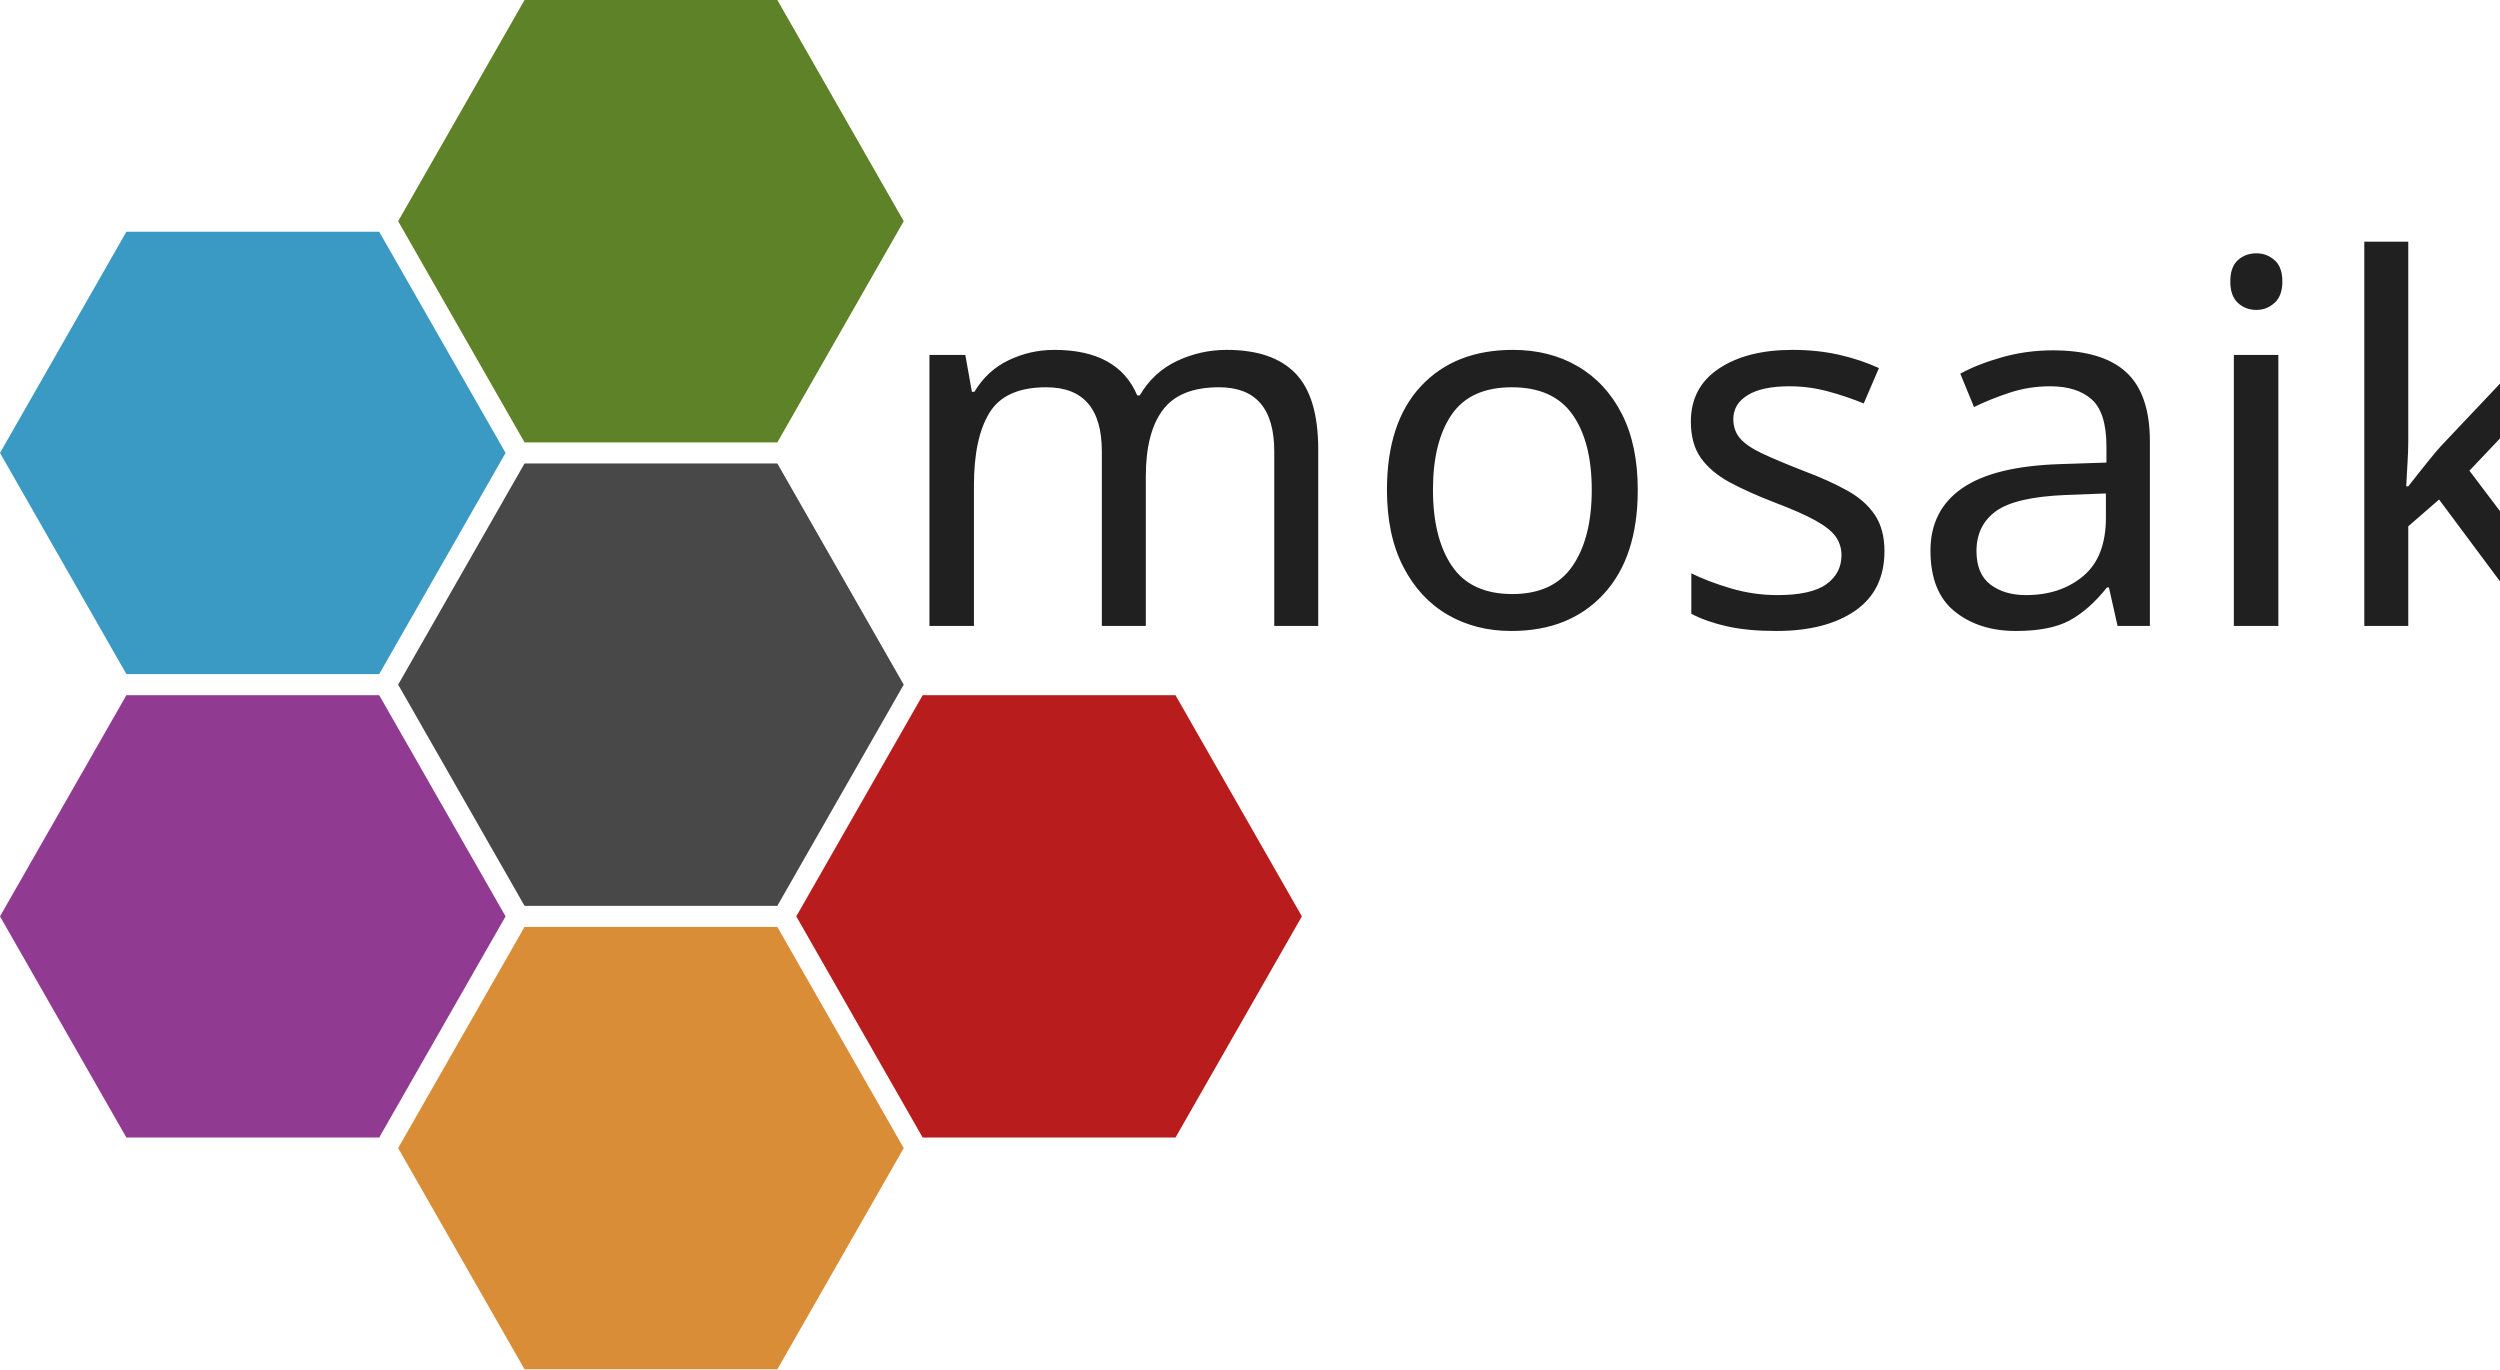
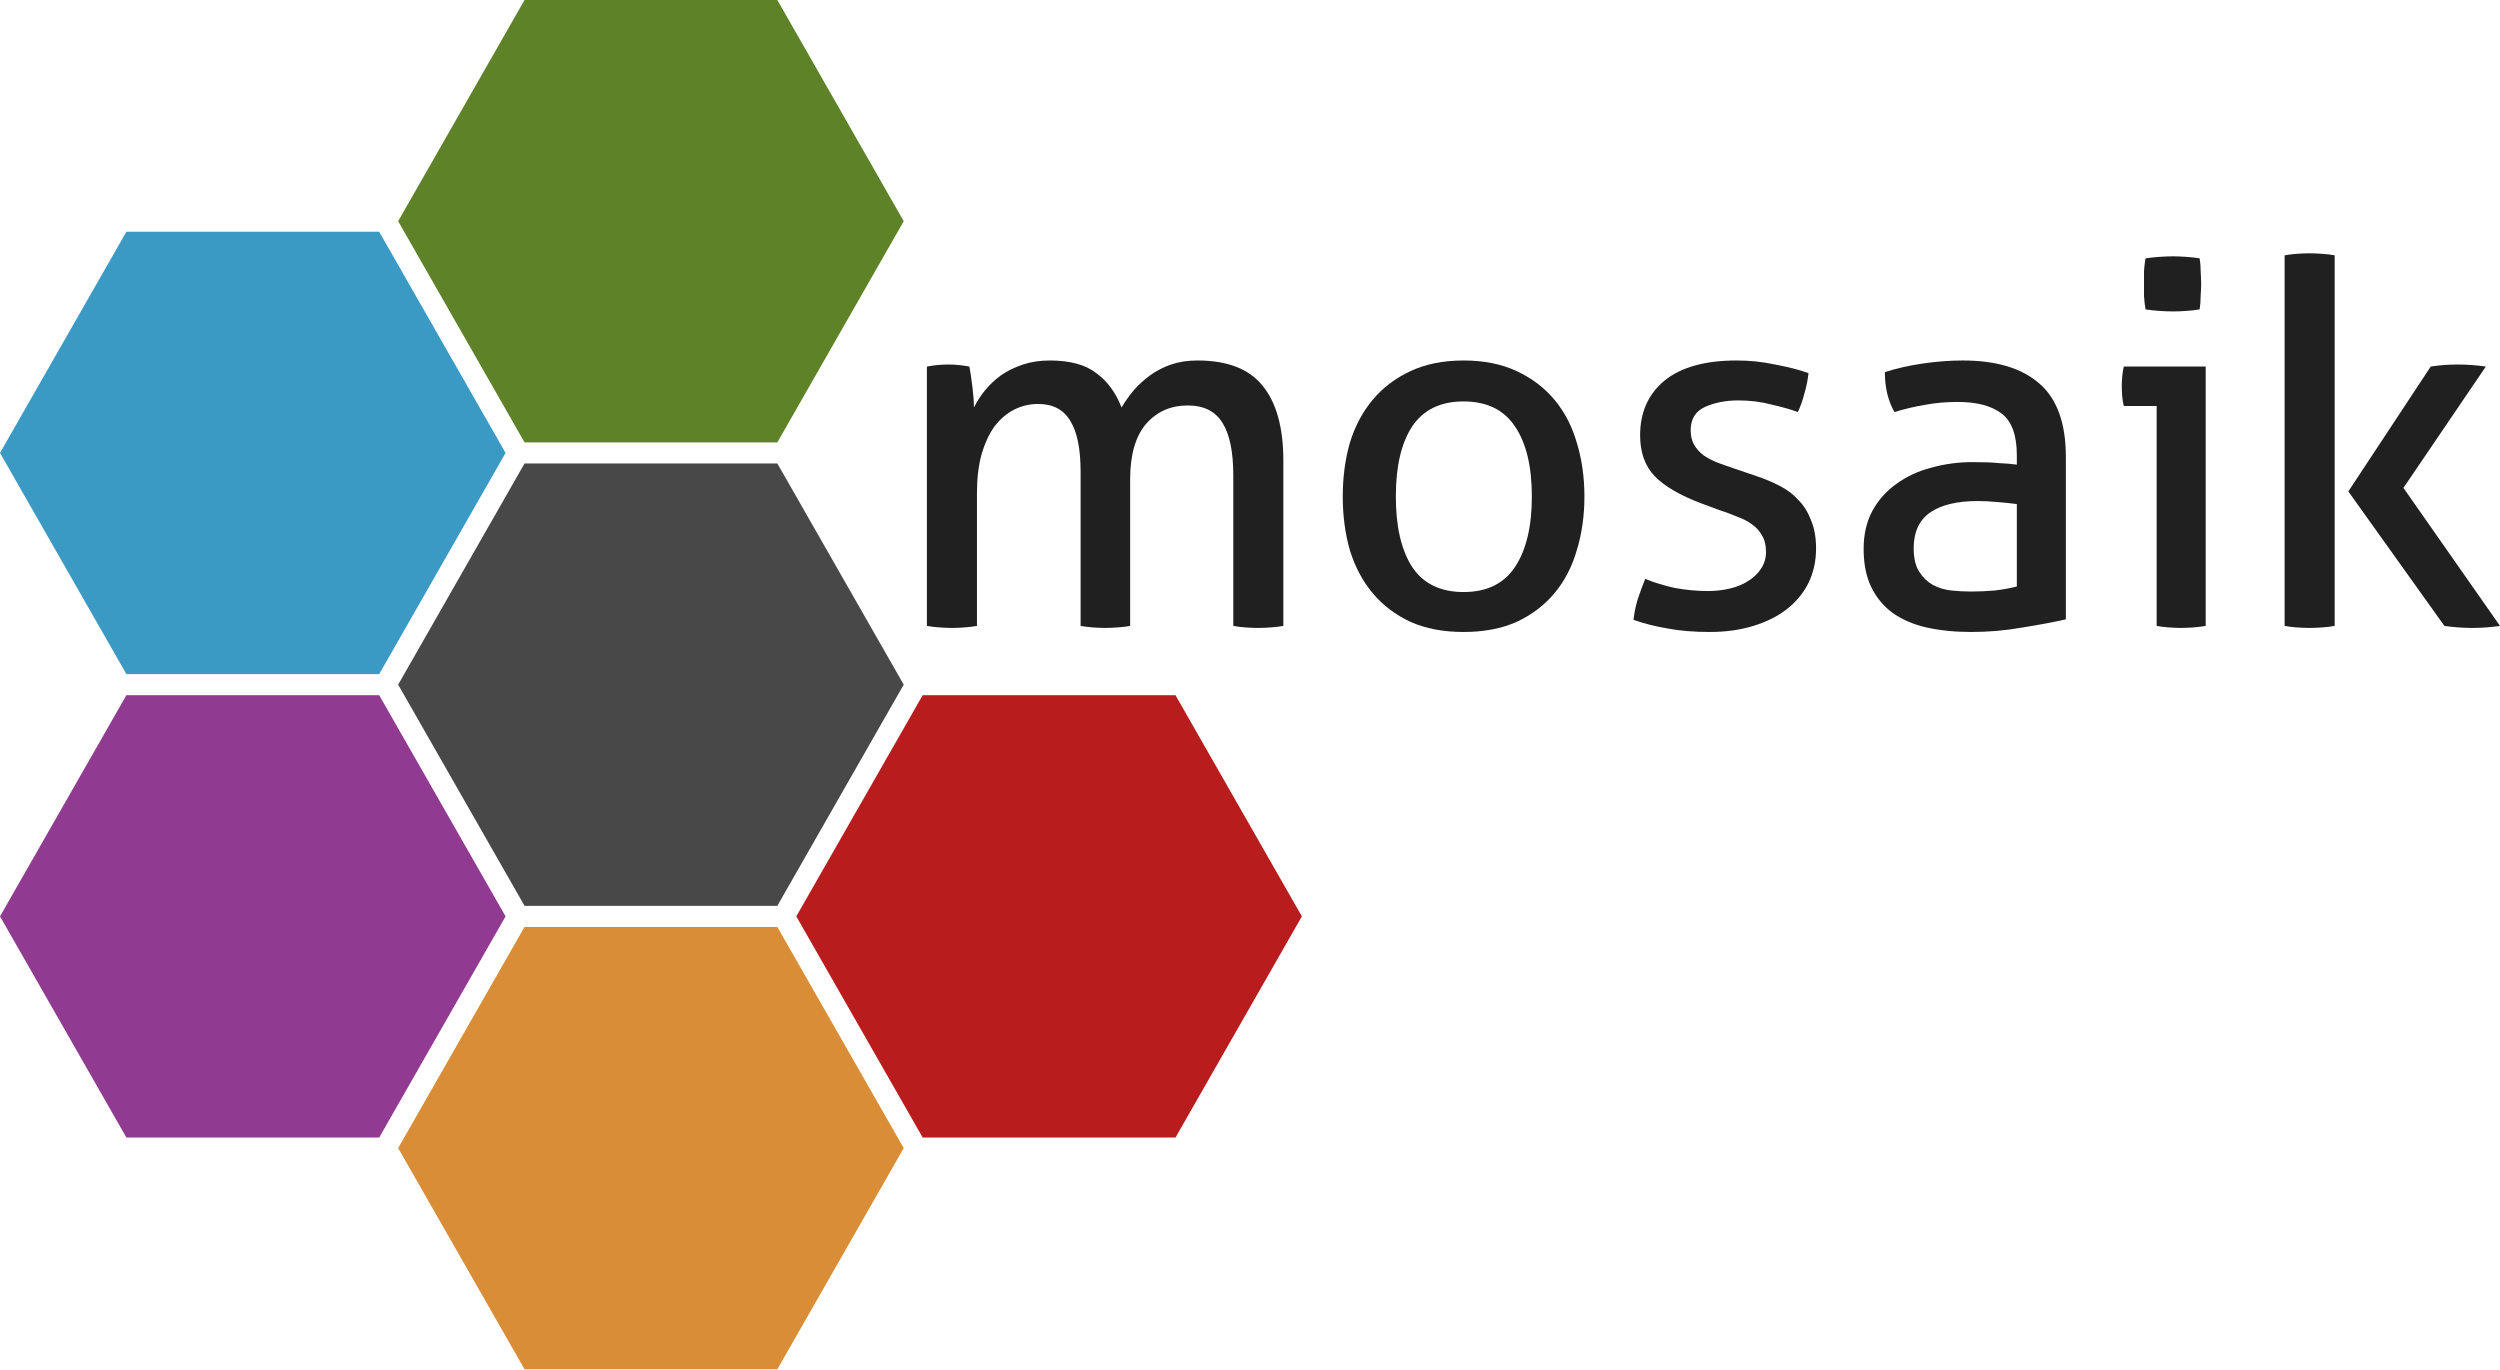
- <svg xmlns="http://www.w3.org/2000/svg" width="593.374" height="325" id="svg3175" version="1.1">
+ <svg xmlns="http://www.w3.org/2000/svg" version="1.1" width="593.374" height="325" id="svg3175">
  <defs id="defs3177" />
-   <g id="layer1" transform="translate(-150,-552.3622)">
-     <text xml:space="preserve" style="font-size:120px;font-style:normal;font-variant:normal;font-weight:normal;font-stretch:normal;text-align:start;line-height:125%;letter-spacing:0px;word-spacing:0px;writing-mode:lr-tb;text-anchor:start;fill:#202020;fill-opacity:1;stroke:none;font-family:Aller;-inkscape-font-specification:Aller" x="360.4" y="700.922" id="text3183">
-       <tspan id="tspan3185" x="360.4" y="700.922" style="font-size:120px;font-style:normal;font-variant:normal;font-weight:normal;font-stretch:normal;text-align:start;line-height:125%;writing-mode:lr-tb;text-anchor:start;fill:#202020;fill-opacity:1;font-family:Aller;-inkscape-font-specification:Aller">mosaik</tspan>
-     </text>
-     <path style="fill:#b81c1c;fill-opacity:1;stroke:none" d="m 369,717.362 -30,52.5 30,52.5 60,0 30,-52.5 -30,-52.5 z" id="path4005-8" />
-     <path style="fill:#484848;fill-opacity:1;stroke:none" d="m 274.5,662.362 -30,52.5 30,52.5 60,0 30,-52.5 -30,-52.5 z" id="path4005-84" />
-     <path style="fill:#5e8227;fill-opacity:1;stroke:none" d="m 274.5,552.362 -30,52.5 30,52.5 60,0 30,-52.5 -30,-52.5 z" id="path4005-3" />
-     <path style="fill:#3b9ac4;fill-opacity:1;stroke:none" d="m 180,607.362 -30,52.5 30,52.5 60,0 30,-52.5 -30,-52.5 z" id="path4005-4" />
-     <path style="fill:#d98d36;fill-opacity:1;stroke:none" d="m 274.5,772.362 -30,52.5 30,52.5 60,0 30,-52.5 -30,-52.5 z" id="path4005-8-0" />
-     <path style="fill:#913a91;fill-opacity:1;stroke:none" d="m 180,717.362 -30,52.5 30,52.5 60,0 30,-52.5 -30,-52.5 z" id="path4005-8-1" />
+   <g transform="translate(-150,-552.3622)" id="layer1">
+     <g id="text3183" style="font-size:120px;font-style:normal;font-variant:normal;font-weight:normal;font-stretch:normal;text-align:start;line-height:125%;letter-spacing:0px;word-spacing:0px;writing-mode:lr-tb;text-anchor:start;fill:#202020;fill-opacity:1;stroke:none;font-family:Aller;-inkscape-font-specification:Aller">
+       <path d="m 370,639.362 c 0.88,-0.16 1.72,-0.28 2.52,-0.36 0.88,-0.08 1.76,-0.12 2.64,-0.12 0.88,6e-5 1.68,0.04 2.4,0.12 0.8,0.08 1.64,0.2 2.52,0.36 0.24,1.2 0.48,2.8 0.72,4.8 0.24,1.92 0.36,3.56 0.36,4.92 0.72,-1.44 1.6,-2.8 2.64,-4.08 1.12,-1.36 2.4,-2.56 3.84,-3.6 1.52,-1.04 3.24,-1.88 5.16,-2.52 1.92,-0.64 4.04,-0.96 6.36,-0.96 4.8,6e-5 8.48,1 11.04,3 2.64,1.92 4.64,4.64 6,8.16 0.8,-1.36 1.76,-2.72 2.88,-4.08 1.2,-1.36 2.52,-2.56 3.96,-3.6 1.44,-1.04 3.08,-1.88 4.92,-2.52 1.84,-0.64 3.92,-0.96 6.24,-0.96 7.12,6e-5 12.28,2 15.48,6 3.28,4 4.92,9.92 4.92,17.76 l 0,39.24 c -0.88,0.16 -1.88,0.28 -3,0.36 -1.12,0.08 -2.12,0.12 -3,0.12 -0.88,0 -1.88,-0.04 -3,-0.12 -1.04,-0.08 -2,-0.2 -2.88,-0.36 l 0,-35.76 c -8e-5,-5.52 -0.84,-9.64 -2.52,-12.36 -1.68,-2.8 -4.44,-4.2 -8.28,-4.2 -4.08,5e-5 -7.4,1.48 -9.96,4.44 -2.48,2.96 -3.72,7.32 -3.72,13.08 l 0,34.8 c -0.88,0.16 -1.88,0.28 -3,0.36 -1.04,0.08 -2,0.12 -2.88,0.12 -0.88,0 -1.88,-0.04 -3,-0.12 -1.04,-0.08 -2,-0.2 -2.88,-0.36 l 0,-36.6 c -4e-5,-5.36 -0.8,-9.36 -2.4,-12 -1.6,-2.72 -4.16,-4.08 -7.68,-4.08 -2,5e-5 -3.88,0.44 -5.64,1.32 -1.76,0.88 -3.32,2.2 -4.68,3.96 -1.28,1.76 -2.32,4 -3.12,6.72 -0.72,2.64 -1.08,5.72 -1.08,9.24 l 0,31.44 c -0.88,0.16 -1.88,0.28 -3,0.36 -1.04,0.08 -2,0.12 -2.88,0.12 -0.88,0 -1.88,-0.04 -3,-0.12 -1.12,-0.08 -2.12,-0.2 -3,-0.36 l 0,-61.56" id="path3025" style="line-height:125%;fill:#202020;font-family:Aller;-inkscape-font-specification:Aller" />
+       <path d="m 497.382,702.362 c -4.8,0 -9,-0.8 -12.6,-2.4 -3.6,-1.68 -6.6,-3.96 -9,-6.84 -2.4,-2.88 -4.2,-6.28 -5.4,-10.2 -1.12,-3.92 -1.68,-8.16 -1.68,-12.72 -10e-6,-4.56 0.56,-8.8 1.68,-12.72 1.2,-3.92 3,-7.32 5.4,-10.2 2.4,-2.88 5.4,-5.16 9,-6.84 3.6,-1.68 7.8,-2.52 12.6,-2.52 4.8,6e-5 9,0.84 12.6,2.52 3.6,1.68 6.6,3.96 9,6.84 2.4,2.88 4.16,6.28 5.28,10.2 1.2,3.92 1.8,8.16 1.8,12.72 -6e-5,4.56 -0.6,8.8 -1.8,12.72 -1.12,3.92 -2.88,7.32 -5.28,10.2 -2.4,2.88 -5.4,5.16 -9,6.84 -3.6,1.6 -7.8,2.4 -12.6,2.4 m 0,-9.48 c 5.52,1e-5 9.6,-2 12.24,-6 2.64,-4 3.96,-9.56 3.96,-16.68 -5e-5,-7.12 -1.32,-12.64 -3.96,-16.56 -2.64,-4 -6.72,-6 -12.24,-6 -5.52,5e-5 -9.6,2 -12.24,6 -2.56,3.92 -3.84,9.44 -3.84,16.56 -2e-5,7.12 1.28,12.68 3.84,16.68 2.64,4 6.72,6 12.24,6" id="path3027" style="line-height:125%;fill:#202020;font-family:Aller;-inkscape-font-specification:Aller" />
+       <path d="m 540.482,689.762 c 2.16,0.88 4.52,1.6 7.08,2.16 2.64,0.48 5.24,0.72 7.8,0.72 1.84,10e-6 3.6,-0.2 5.28,-0.6 1.68,-0.4 3.12,-1 4.32,-1.8 1.28,-0.8 2.28,-1.76 3,-2.88 0.8,-1.2 1.2,-2.52 1.2,-3.96 -3e-5,-1.6 -0.32,-2.92 -0.96,-3.96 -0.56,-1.04 -1.36,-1.92 -2.4,-2.64 -0.96,-0.72 -2.12,-1.32 -3.48,-1.8 -1.28,-0.56 -2.68,-1.08 -4.2,-1.56 l -4.2,-1.56 c -5.12,-1.92 -8.84,-4.08 -11.16,-6.48 -2.32,-2.4 -3.48,-5.64 -3.48,-9.72 0,-5.44 1.92,-9.76 5.76,-12.96 3.92,-3.2 9.64,-4.8 17.16,-4.8 3.12,6e-5 6.16,0.32 9.12,0.96 3.04,0.56 5.68,1.24 7.92,2.04 -0.16,1.6 -0.48,3.2 -0.96,4.8 -0.4,1.6 -0.92,3.08 -1.56,4.44 -1.76,-0.64 -3.88,-1.24 -6.36,-1.8 -2.4,-0.64 -5,-0.96 -7.8,-0.96 -2.96,5e-5 -5.6,0.52 -7.92,1.56 -2.24,1.04 -3.36,2.88 -3.36,5.52 -2e-5,1.36 0.28,2.52 0.84,3.48 0.56,0.96 1.32,1.8 2.28,2.52 0.96,0.64 2.04,1.2 3.24,1.68 1.28,0.48 2.64,0.96 4.08,1.44 l 5.28,1.8 c 1.92,0.64 3.72,1.4 5.4,2.28 1.76,0.88 3.24,2 4.44,3.36 1.28,1.28 2.28,2.88 3,4.8 0.8,1.84 1.2,4.08 1.2,6.72 -5e-5,2.96 -0.6,5.68 -1.8,8.16 -1.2,2.4 -2.92,4.48 -5.16,6.24 -2.16,1.68 -4.8,3 -7.92,3.96 -3.12,0.96 -6.56,1.44 -10.32,1.44 -3.84,0 -7.2,-0.28 -10.08,-0.84 -2.88,-0.48 -5.56,-1.16 -8.04,-2.04 0.16,-1.6 0.48,-3.2 0.96,-4.8 0.56,-1.68 1.16,-3.32 1.8,-4.92" id="path3029" style="line-height:125%;fill:#202020;font-family:Aller;-inkscape-font-specification:Aller" />
+       <path d="m 628.692,672.002 c -1.2,-0.16 -2.72,-0.32 -4.56,-0.48 -1.84,-0.16 -3.4,-0.24 -4.68,-0.24 -4.96,3e-5 -8.76,0.92 -11.4,2.76 -2.56,1.84 -3.84,4.64 -3.84,8.4 -2e-5,2.4 0.44,4.28 1.32,5.64 0.88,1.36 1.96,2.4 3.24,3.12 1.36,0.72 2.84,1.16 4.44,1.32 1.6,0.16 3.12,0.24 4.56,0.24 1.84,1e-5 3.72,-0.08 5.64,-0.24 2,-0.24 3.76,-0.56 5.28,-0.96 l 0,-19.56 m 0,-11.64 c -4e-5,-4.72 -1.2,-8 -3.6,-9.84 -2.4,-1.84 -5.88,-2.76 -10.44,-2.76 -2.8,5e-5 -5.44,0.24 -7.92,0.72 -2.4,0.4 -4.76,0.96 -7.08,1.68 -1.52,-2.64 -2.28,-5.8 -2.28,-9.48 2.72,-0.88 5.72,-1.56 9,-2.04 3.28,-0.48 6.44,-0.72 9.48,-0.72 8,6e-5 14.08,1.84 18.24,5.52 4.16,3.6 6.24,9.4 6.24,17.4 l 0,38.52 c -2.8,0.64 -6.2,1.28 -10.2,1.92 -4,0.72 -8.08,1.08 -12.24,1.08 -3.92,0 -7.48,-0.36 -10.68,-1.08 -3.12,-0.72 -5.8,-1.88 -8.04,-3.48 -2.16,-1.6 -3.84,-3.64 -5.04,-6.12 -1.2,-2.48 -1.8,-5.48 -1.8,-9 -10e-6,-3.44 0.68,-6.44 2.04,-9 1.44,-2.64 3.36,-4.8 5.76,-6.48 2.4,-1.76 5.16,-3.04 8.28,-3.84 3.12,-0.88 6.4,-1.32 9.84,-1.32 2.56,4e-5 4.64,0.08 6.24,0.24 1.68,0.08 3.08,0.2 4.2,0.36 l 0,-2.28" id="path3031" style="line-height:125%;fill:#202020;font-family:Aller;-inkscape-font-specification:Aller" />
+       <path d="m 661.881,648.722 -7.8,0 c -0.16,-0.64 -0.28,-1.36 -0.36,-2.16 -0.08,-0.88 -0.12,-1.72 -0.12,-2.52 0,-0.8 0.04,-1.6 0.12,-2.4 0.08,-0.88 0.2,-1.64 0.36,-2.28 l 19.44,0 0,61.56 c -0.88,0.16 -1.88,0.28 -3,0.36 -1.04,0.08 -2,0.12 -2.88,0.12 -0.8,0 -1.76,-0.04 -2.88,-0.12 -1.04,-0.08 -2,-0.2 -2.88,-0.36 l 0,-52.2 m -2.64,-22.92 c -0.16,-0.96 -0.28,-2 -0.36,-3.12 -1e-5,-1.12 -1e-5,-2.12 0,-3 -1e-5,-0.88 -1e-5,-1.88 0,-3 0.08,-1.12 0.2,-2.12 0.36,-3 1.04,-0.16 2.16,-0.28 3.36,-0.36 1.2,-0.08 2.24,-0.12 3.12,-0.12 0.88,9e-5 1.92,0.04 3.12,0.12 1.2,0.08 2.28,0.2 3.24,0.36 0.16,0.88 0.24,1.88 0.24,3 0.08,1.12 0.12,2.12 0.12,3 -2e-5,0.88 -0.04,1.88 -0.12,3 -2e-5,1.12 -0.08,2.16 -0.24,3.12 -0.96,0.16 -2.04,0.28 -3.24,0.36 -1.12,0.08 -2.12,0.12 -3,0.12 -0.96,7e-5 -2.04,-0.04 -3.24,-0.12 -1.2,-0.08 -2.32,-0.2 -3.36,-0.36" id="path3033" style="line-height:125%;fill:#202020;font-family:Aller;-inkscape-font-specification:Aller" />
+       <path d="m 692.254,612.962 c 0.88,-0.16 1.84,-0.28 2.88,-0.36 1.12,-0.08 2.12,-0.12 3,-0.12 0.88,9e-5 1.88,0.04 3,0.12 1.12,0.08 2.12,0.2 3,0.36 l 0,87.96 c -0.88,0.16 -1.88,0.28 -3,0.36 -1.12,0.08 -2.12,0.12 -3,0.12 -0.88,0 -1.88,-0.04 -3,-0.12 -1.04,-0.08 -2,-0.2 -2.88,-0.36 l 0,-87.96 m 15.12,56.04 19.56,-29.64 c 1.04,-0.16 2.08,-0.28 3.12,-0.36 1.04,-0.08 2.12,-0.12 3.24,-0.12 1.2,6e-5 2.32,0.04 3.36,0.12 1.12,0.08 2.24,0.2 3.36,0.36 l -19.56,28.8 22.92,32.76 c -1.12,0.16 -2.2,0.28 -3.24,0.36 -1.04,0.08 -2.12,0.12 -3.24,0.12 -1.12,0 -2.24,-0.04 -3.36,-0.12 -1.12,-0.08 -2.24,-0.2 -3.36,-0.36 l -22.8,-31.92" id="path3035" style="line-height:125%;fill:#202020;font-family:Aller;-inkscape-font-specification:Aller" />
+     </g>
+     <path d="m 369,717.362 -30,52.5 30,52.5 60,0 30,-52.5 -30,-52.5 z" id="path4005-8" style="fill:#b81c1c;fill-opacity:1;stroke:none" />
+     <path d="m 274.5,662.362 -30,52.5 30,52.5 60,0 30,-52.5 -30,-52.5 z" id="path4005-84" style="fill:#484848;fill-opacity:1;stroke:none" />
+     <path d="m 274.5,552.362 -30,52.5 30,52.5 60,0 30,-52.5 -30,-52.5 z" id="path4005-3" style="fill:#5e8227;fill-opacity:1;stroke:none" />
+     <path d="m 180,607.362 -30,52.5 30,52.5 60,0 30,-52.5 -30,-52.5 z" id="path4005-4" style="fill:#3b9ac4;fill-opacity:1;stroke:none" />
+     <path d="m 274.5,772.362 -30,52.5 30,52.5 60,0 30,-52.5 -30,-52.5 z" id="path4005-8-0" style="fill:#d98d36;fill-opacity:1;stroke:none" />
+     <path d="m 180,717.362 -30,52.5 30,52.5 60,0 30,-52.5 -30,-52.5 z" id="path4005-8-1" style="fill:#913a91;fill-opacity:1;stroke:none" />
  </g>
</svg>
